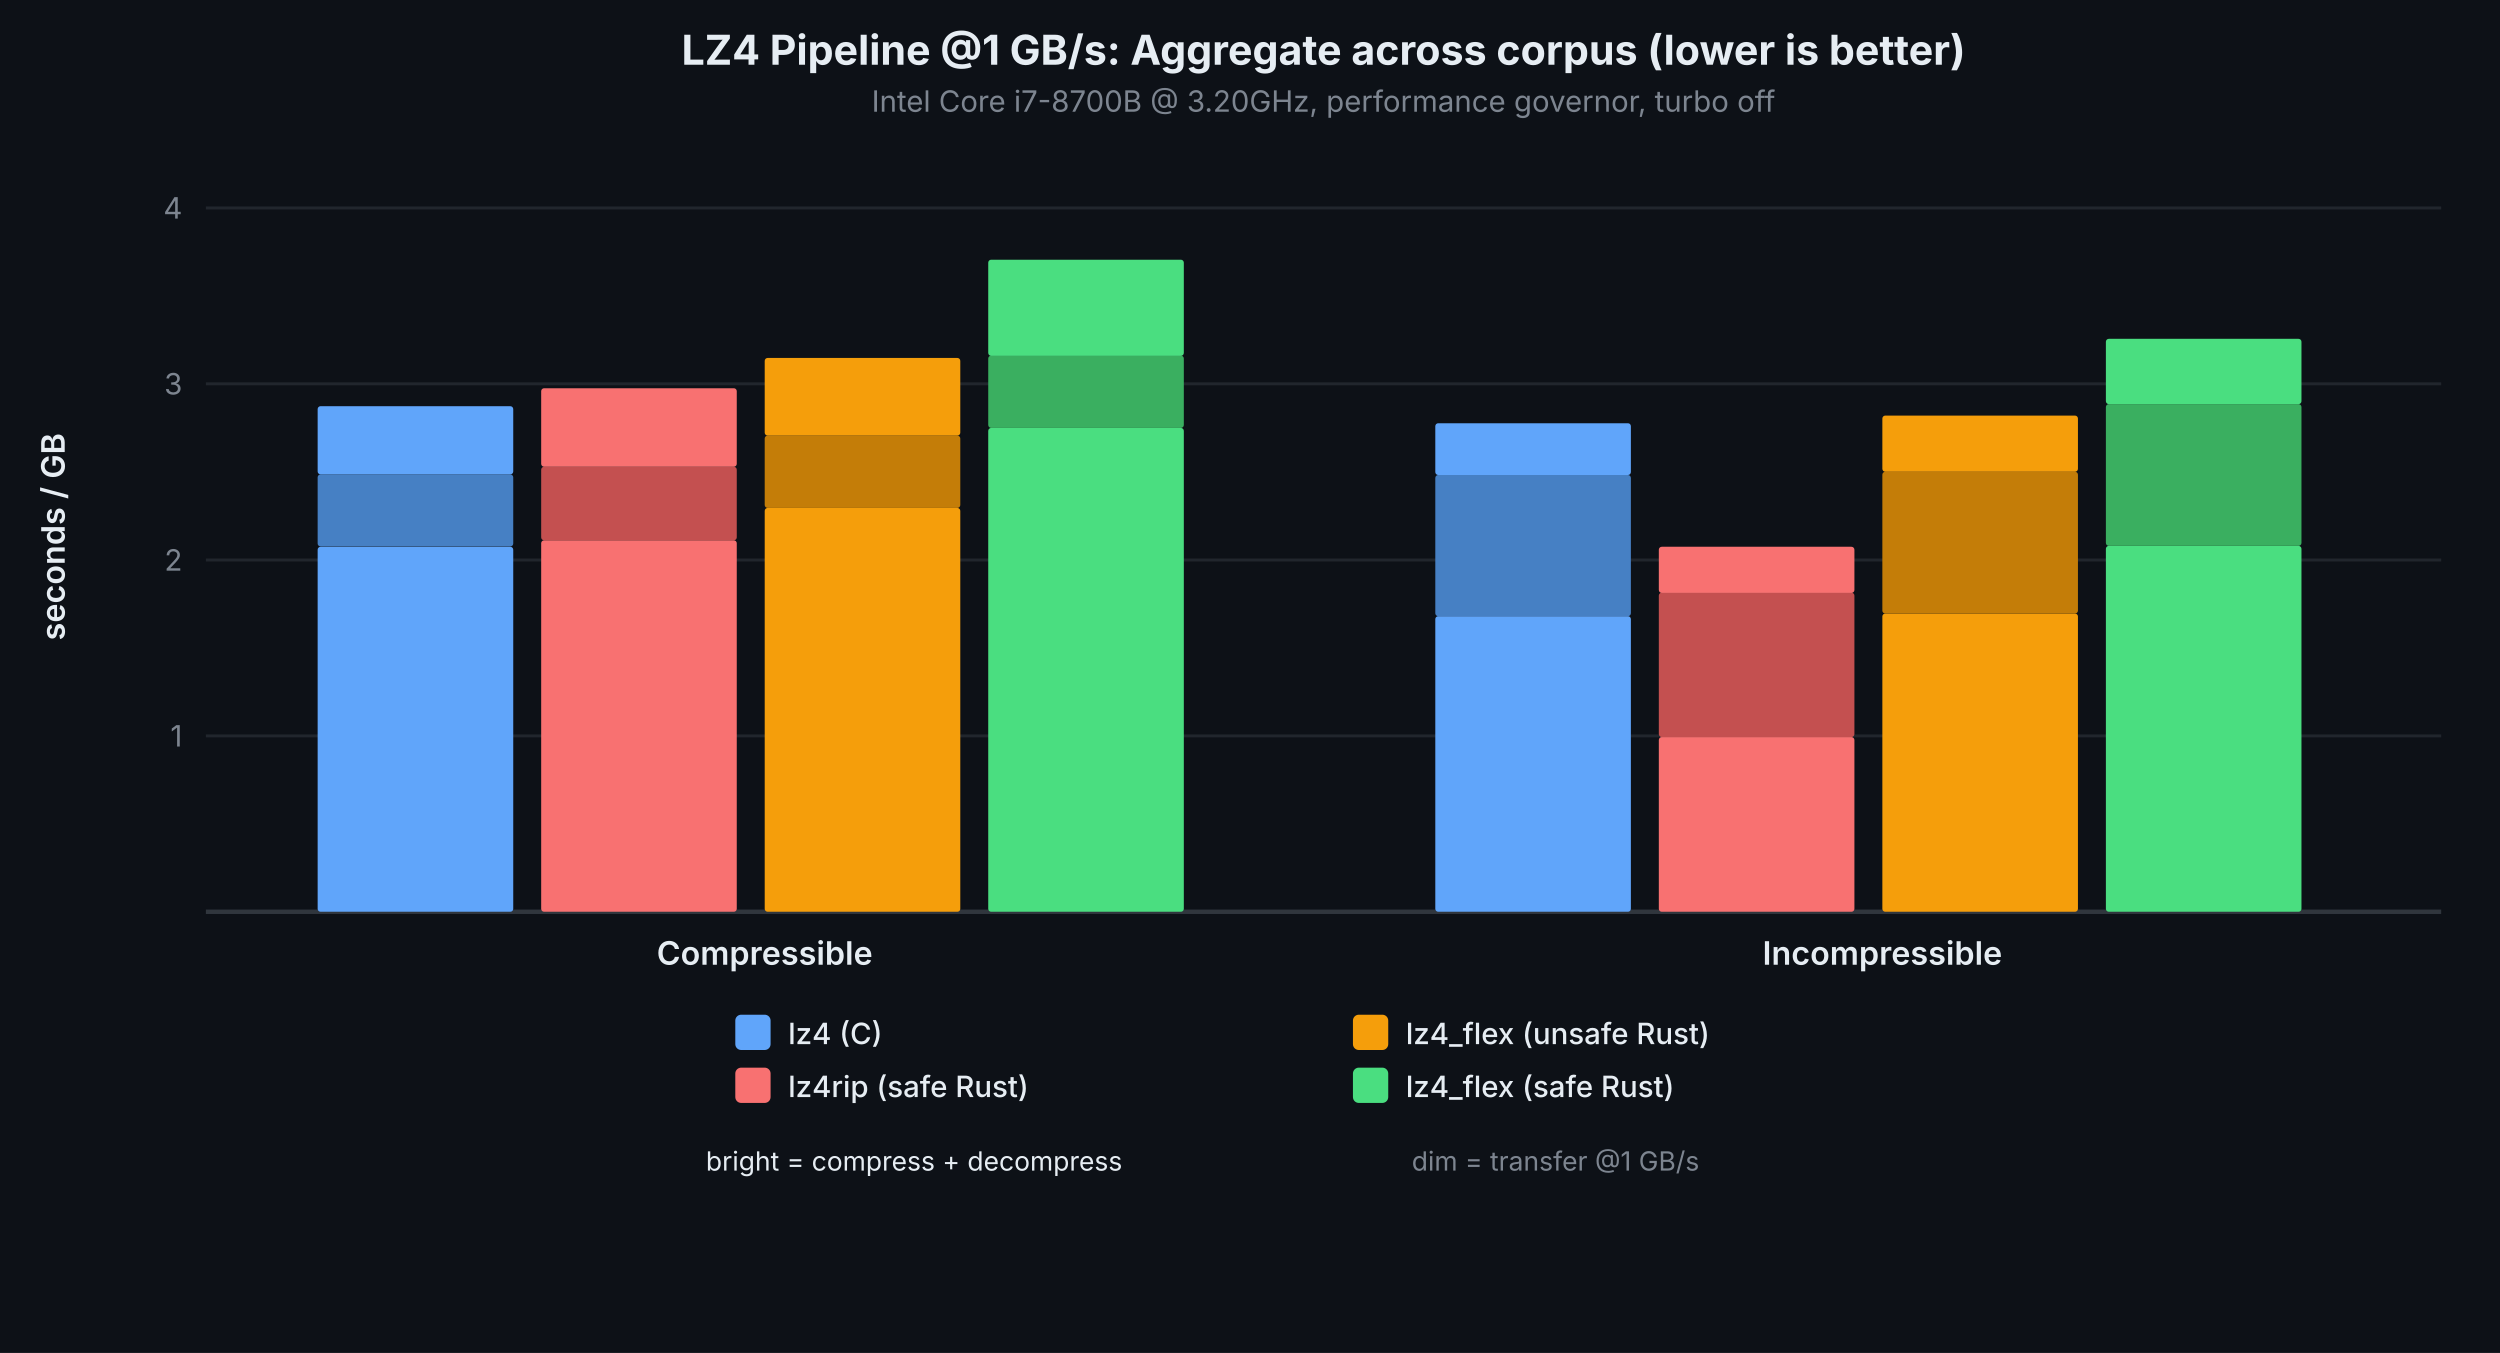
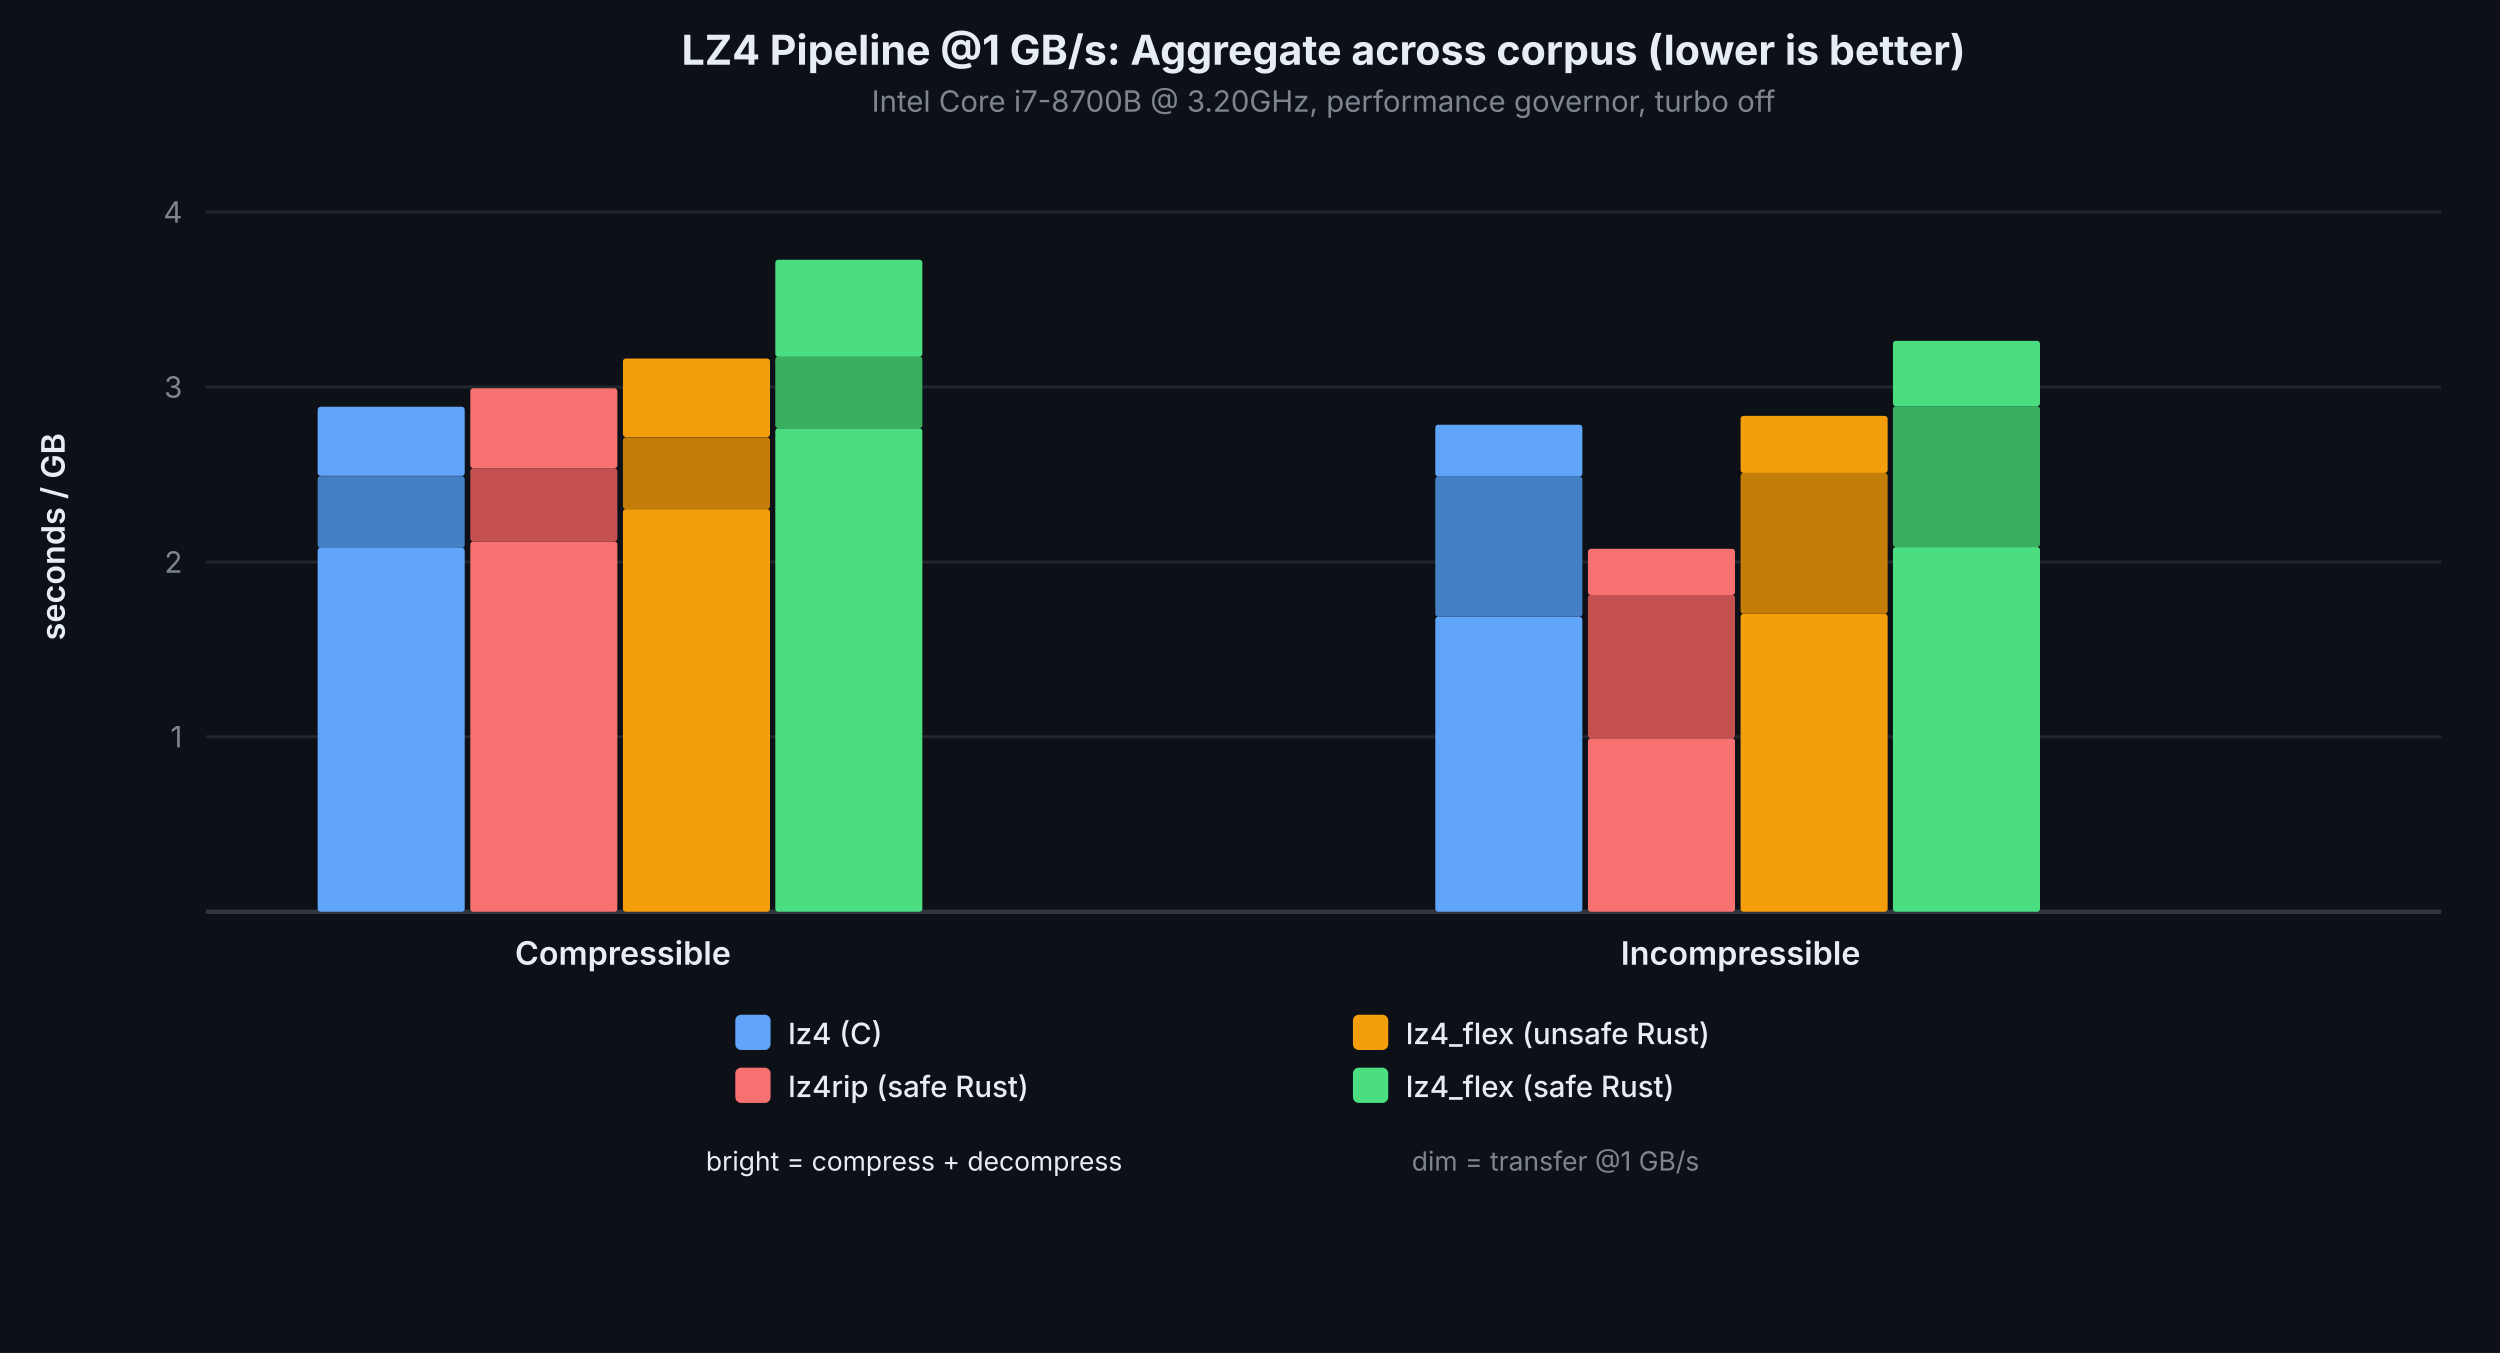
<svg xmlns="http://www.w3.org/2000/svg" viewBox="0 0 850 460" font-family="system-ui, -apple-system, sans-serif">
  <rect width="850" height="460" fill="#0d1117" />
  <text x="450.0" y="22" text-anchor="middle" fill="#e6edf3" font-size="14" font-weight="700">LZ4 Pipeline @1 GB/s: Aggregate across corpus (lower is better)</text>
  <text x="450.0" y="38" text-anchor="middle" fill="#7d8590" font-size="10">Intel Core i7-8700B @ 3.20GHz, performance governor, turbo off</text>
-   <line x1="70" y1="250.2" x2="830" y2="250.2" stroke="#21262d" stroke-width="1" />
-   <text x="62" y="250.2" text-anchor="end" dominant-baseline="middle" fill="#7d8590" font-size="10">1</text>
-   <line x1="70" y1="190.4" x2="830" y2="190.4" stroke="#21262d" stroke-width="1" />
-   <text x="62" y="190.4" text-anchor="end" dominant-baseline="middle" fill="#7d8590" font-size="10">2</text>
-   <line x1="70" y1="130.5" x2="830" y2="130.5" stroke="#21262d" stroke-width="1" />
-   <text x="62" y="130.5" text-anchor="end" dominant-baseline="middle" fill="#7d8590" font-size="10">3</text>
-   <line x1="70" y1="70.7" x2="830" y2="70.7" stroke="#21262d" stroke-width="1" />
-   <text x="62" y="70.7" text-anchor="end" dominant-baseline="middle" fill="#7d8590" font-size="10">4</text>
+   <line x1="70" y1="250.5" x2="830" y2="250.5" stroke="#21262d" stroke-width="1" />
+   <text x="62" y="250.5" text-anchor="end" dominant-baseline="middle" fill="#7d8590" font-size="10">1</text>
+   <line x1="70" y1="191.1" x2="830" y2="191.1" stroke="#21262d" stroke-width="1" />
+   <text x="62" y="191.1" text-anchor="end" dominant-baseline="middle" fill="#7d8590" font-size="10">2</text>
+   <line x1="70" y1="131.6" x2="830" y2="131.6" stroke="#21262d" stroke-width="1" />
+   <text x="62" y="131.6" text-anchor="end" dominant-baseline="middle" fill="#7d8590" font-size="10">3</text>
+   <line x1="70" y1="72.1" x2="830" y2="72.1" stroke="#21262d" stroke-width="1" />
+   <text x="62" y="72.1" text-anchor="end" dominant-baseline="middle" fill="#7d8590" font-size="10">4</text>
  <line x1="70" y1="310" x2="830" y2="310" stroke="#30363d" stroke-width="1.5" />
  <text x="22" y="182.5" text-anchor="middle" fill="#e6edf3" font-size="11" font-weight="600" transform="rotate(-90,22,182.5)">seconds / GB</text>
-   <rect x="108.0" y="185.9" width="66.5" height="124.1" fill="#60a5fa" rx="1" />
-   <rect x="108.0" y="161.3" width="66.5" height="24.5" fill="#4680c4" rx="1" />
-   <rect x="108.0" y="138.1" width="66.5" height="23.2" fill="#60a5fa" rx="1" />
-   <rect x="184.0" y="183.7" width="66.5" height="126.3" fill="#f87171" rx="1" />
-   <rect x="184.0" y="158.7" width="66.5" height="25.0" fill="#c45050" rx="1" />
-   <rect x="184.0" y="132.0" width="66.5" height="26.7" fill="#f87171" rx="1" />
-   <rect x="260.0" y="172.7" width="66.5" height="137.3" fill="#f59e0b" rx="1" />
-   <rect x="260.0" y="148.1" width="66.5" height="24.6" fill="#c47d08" rx="1" />
-   <rect x="260.0" y="121.7" width="66.5" height="26.4" fill="#f59e0b" rx="1" />
-   <rect x="336.0" y="145.5" width="66.5" height="164.5" fill="#4ade80" rx="1" />
-   <rect x="336.0" y="120.9" width="66.5" height="24.6" fill="#3aaf60" rx="1" />
-   <rect x="336.0" y="88.3" width="66.5" height="32.7" fill="#4ade80" rx="1" />
-   <text x="260.0" y="328" text-anchor="middle" fill="#e6edf3" font-size="11" font-weight="600">Compressible</text>
-   <rect x="488.0" y="209.5" width="66.5" height="100.5" fill="#60a5fa" rx="1" />
-   <rect x="488.0" y="161.5" width="66.5" height="48.0" fill="#4680c4" rx="1" />
-   <rect x="488.0" y="143.9" width="66.5" height="17.6" fill="#60a5fa" rx="1" />
-   <rect x="564.0" y="250.6" width="66.5" height="59.4" fill="#f87171" rx="1" />
-   <rect x="564.0" y="201.5" width="66.5" height="49.1" fill="#c45050" rx="1" />
-   <rect x="564.0" y="185.9" width="66.5" height="15.7" fill="#f87171" rx="1" />
-   <rect x="640.0" y="208.6" width="66.5" height="101.4" fill="#f59e0b" rx="1" />
-   <rect x="640.0" y="160.4" width="66.5" height="48.2" fill="#c47d08" rx="1" />
-   <rect x="640.0" y="141.3" width="66.5" height="19.1" fill="#f59e0b" rx="1" />
-   <rect x="716.0" y="185.6" width="66.5" height="124.4" fill="#4ade80" rx="1" />
-   <rect x="716.0" y="137.4" width="66.5" height="48.2" fill="#3aaf60" rx="1" />
-   <rect x="716.0" y="115.2" width="66.5" height="22.2" fill="#4ade80" rx="1" />
-   <text x="640.0" y="328" text-anchor="middle" fill="#e6edf3" font-size="11" font-weight="600">Incompressible</text>
+   <rect x="108.0" y="186.2" width="50.0" height="123.8" fill="#60a5fa" rx="1" />
+   <rect x="108.0" y="161.9" width="50.0" height="24.4" fill="#4680c4" rx="1" />
+   <rect x="108.0" y="138.3" width="50.0" height="23.5" fill="#60a5fa" rx="1" />
+   <rect x="159.9" y="184.1" width="50.0" height="125.9" fill="#f87171" rx="1" />
+   <rect x="159.9" y="159.2" width="50.0" height="24.9" fill="#c45050" rx="1" />
+   <rect x="159.9" y="132.0" width="50.0" height="27.2" fill="#f87171" rx="1" />
+   <rect x="211.8" y="173.1" width="50.0" height="136.9" fill="#f59e0b" rx="1" />
+   <rect x="211.8" y="148.7" width="50.0" height="24.4" fill="#c47d08" rx="1" />
+   <rect x="211.8" y="121.9" width="50.0" height="26.7" fill="#f59e0b" rx="1" />
+   <rect x="263.6" y="145.6" width="50.0" height="164.4" fill="#4ade80" rx="1" />
+   <rect x="263.6" y="121.2" width="50.0" height="24.4" fill="#3aaf60" rx="1" />
+   <rect x="263.6" y="88.3" width="50.0" height="33.0" fill="#4ade80" rx="1" />
+   <text x="211.8" y="328" text-anchor="middle" fill="#e6edf3" font-size="11" font-weight="600">Compressible</text>
+   <rect x="488.0" y="209.7" width="50.0" height="100.3" fill="#60a5fa" rx="1" />
+   <rect x="488.0" y="162.0" width="50.0" height="47.7" fill="#4680c4" rx="1" />
+   <rect x="488.0" y="144.4" width="50.0" height="17.6" fill="#60a5fa" rx="1" />
+   <rect x="539.9" y="251.0" width="50.0" height="59.0" fill="#f87171" rx="1" />
+   <rect x="539.9" y="202.2" width="50.0" height="48.8" fill="#c45050" rx="1" />
+   <rect x="539.9" y="186.6" width="50.0" height="15.7" fill="#f87171" rx="1" />
+   <rect x="591.8" y="208.7" width="50.0" height="101.3" fill="#f59e0b" rx="1" />
+   <rect x="591.8" y="160.8" width="50.0" height="47.9" fill="#c47d08" rx="1" />
+   <rect x="591.8" y="141.4" width="50.0" height="19.4" fill="#f59e0b" rx="1" />
+   <rect x="643.6" y="186.0" width="50.0" height="124.0" fill="#4ade80" rx="1" />
+   <rect x="643.6" y="138.1" width="50.0" height="47.9" fill="#3aaf60" rx="1" />
+   <rect x="643.6" y="115.9" width="50.0" height="22.2" fill="#4ade80" rx="1" />
+   <text x="591.8" y="328" text-anchor="middle" fill="#e6edf3" font-size="11" font-weight="600">Incompressible</text>
  <rect x="250" y="345" width="12" height="12" fill="#60a5fa" rx="2" />
  <text x="268" y="355" fill="#e6edf3" font-size="10" font-weight="500">lz4 (C)</text>
  <rect x="250" y="363" width="12" height="12" fill="#f87171" rx="2" />
  <text x="268" y="373" fill="#e6edf3" font-size="10" font-weight="500">lz4rip (safe Rust)</text>
  <rect x="460" y="345" width="12" height="12" fill="#f59e0b" rx="2" />
  <text x="478" y="355" fill="#e6edf3" font-size="10" font-weight="500">lz4_flex (unsafe Rust)</text>
  <rect x="460" y="363" width="12" height="12" fill="#4ade80" rx="2" />
  <text x="478" y="373" fill="#e6edf3" font-size="10" font-weight="500">lz4_flex (safe Rust)</text>
  <text x="240" y="398" fill="#e6edf3" font-size="9">bright = compress + decompress</text>
  <text x="480" y="398" fill="#7d8590" font-size="9">dim = transfer @1 GB/s</text>
</svg>
